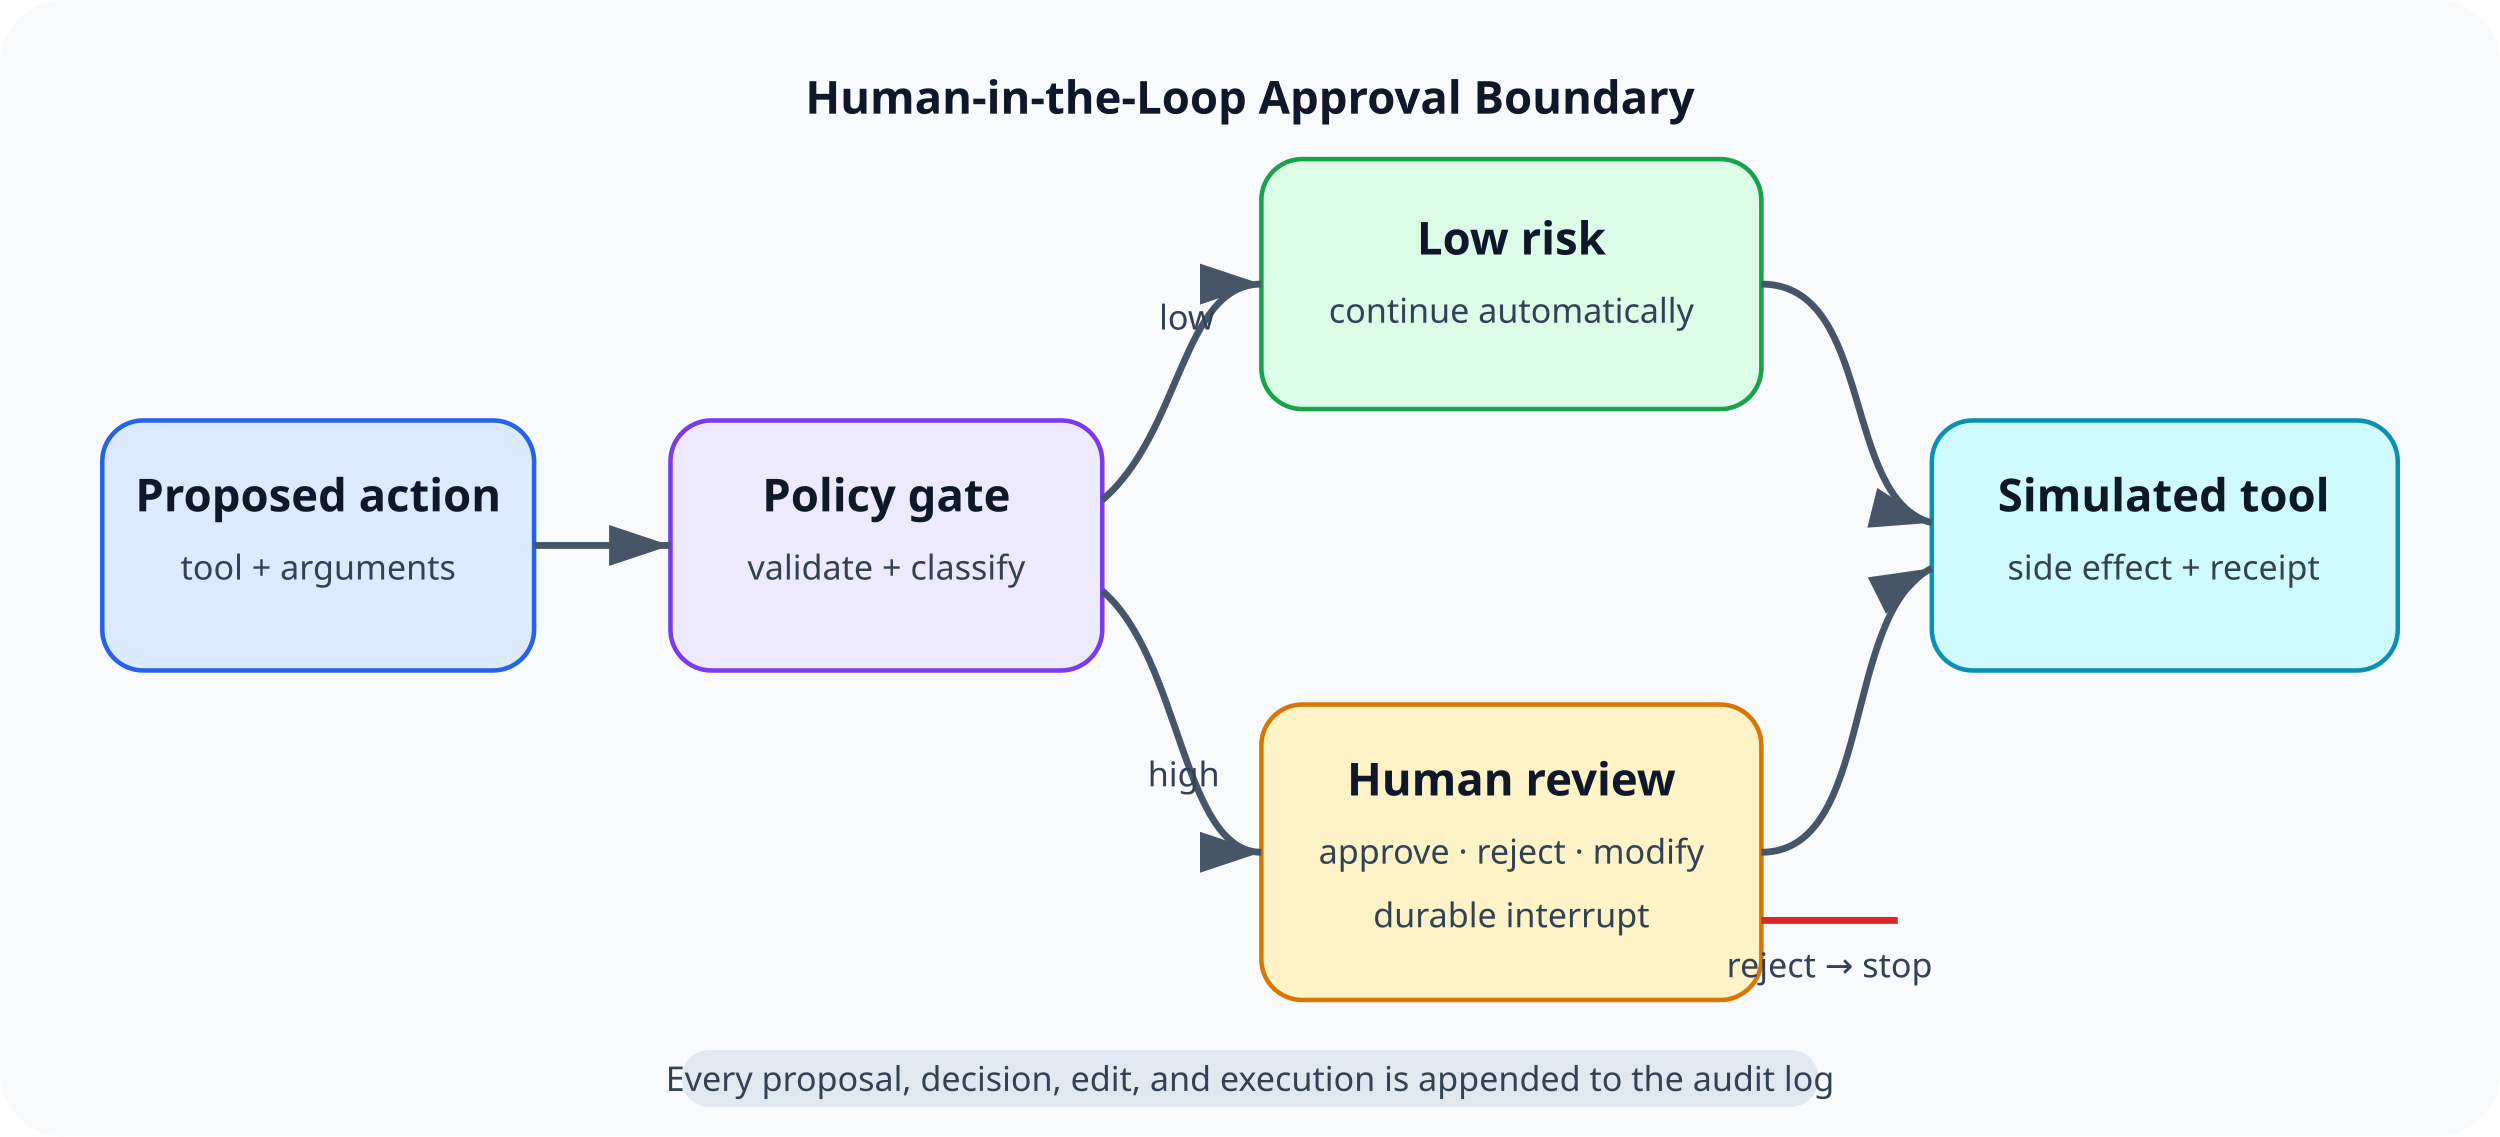
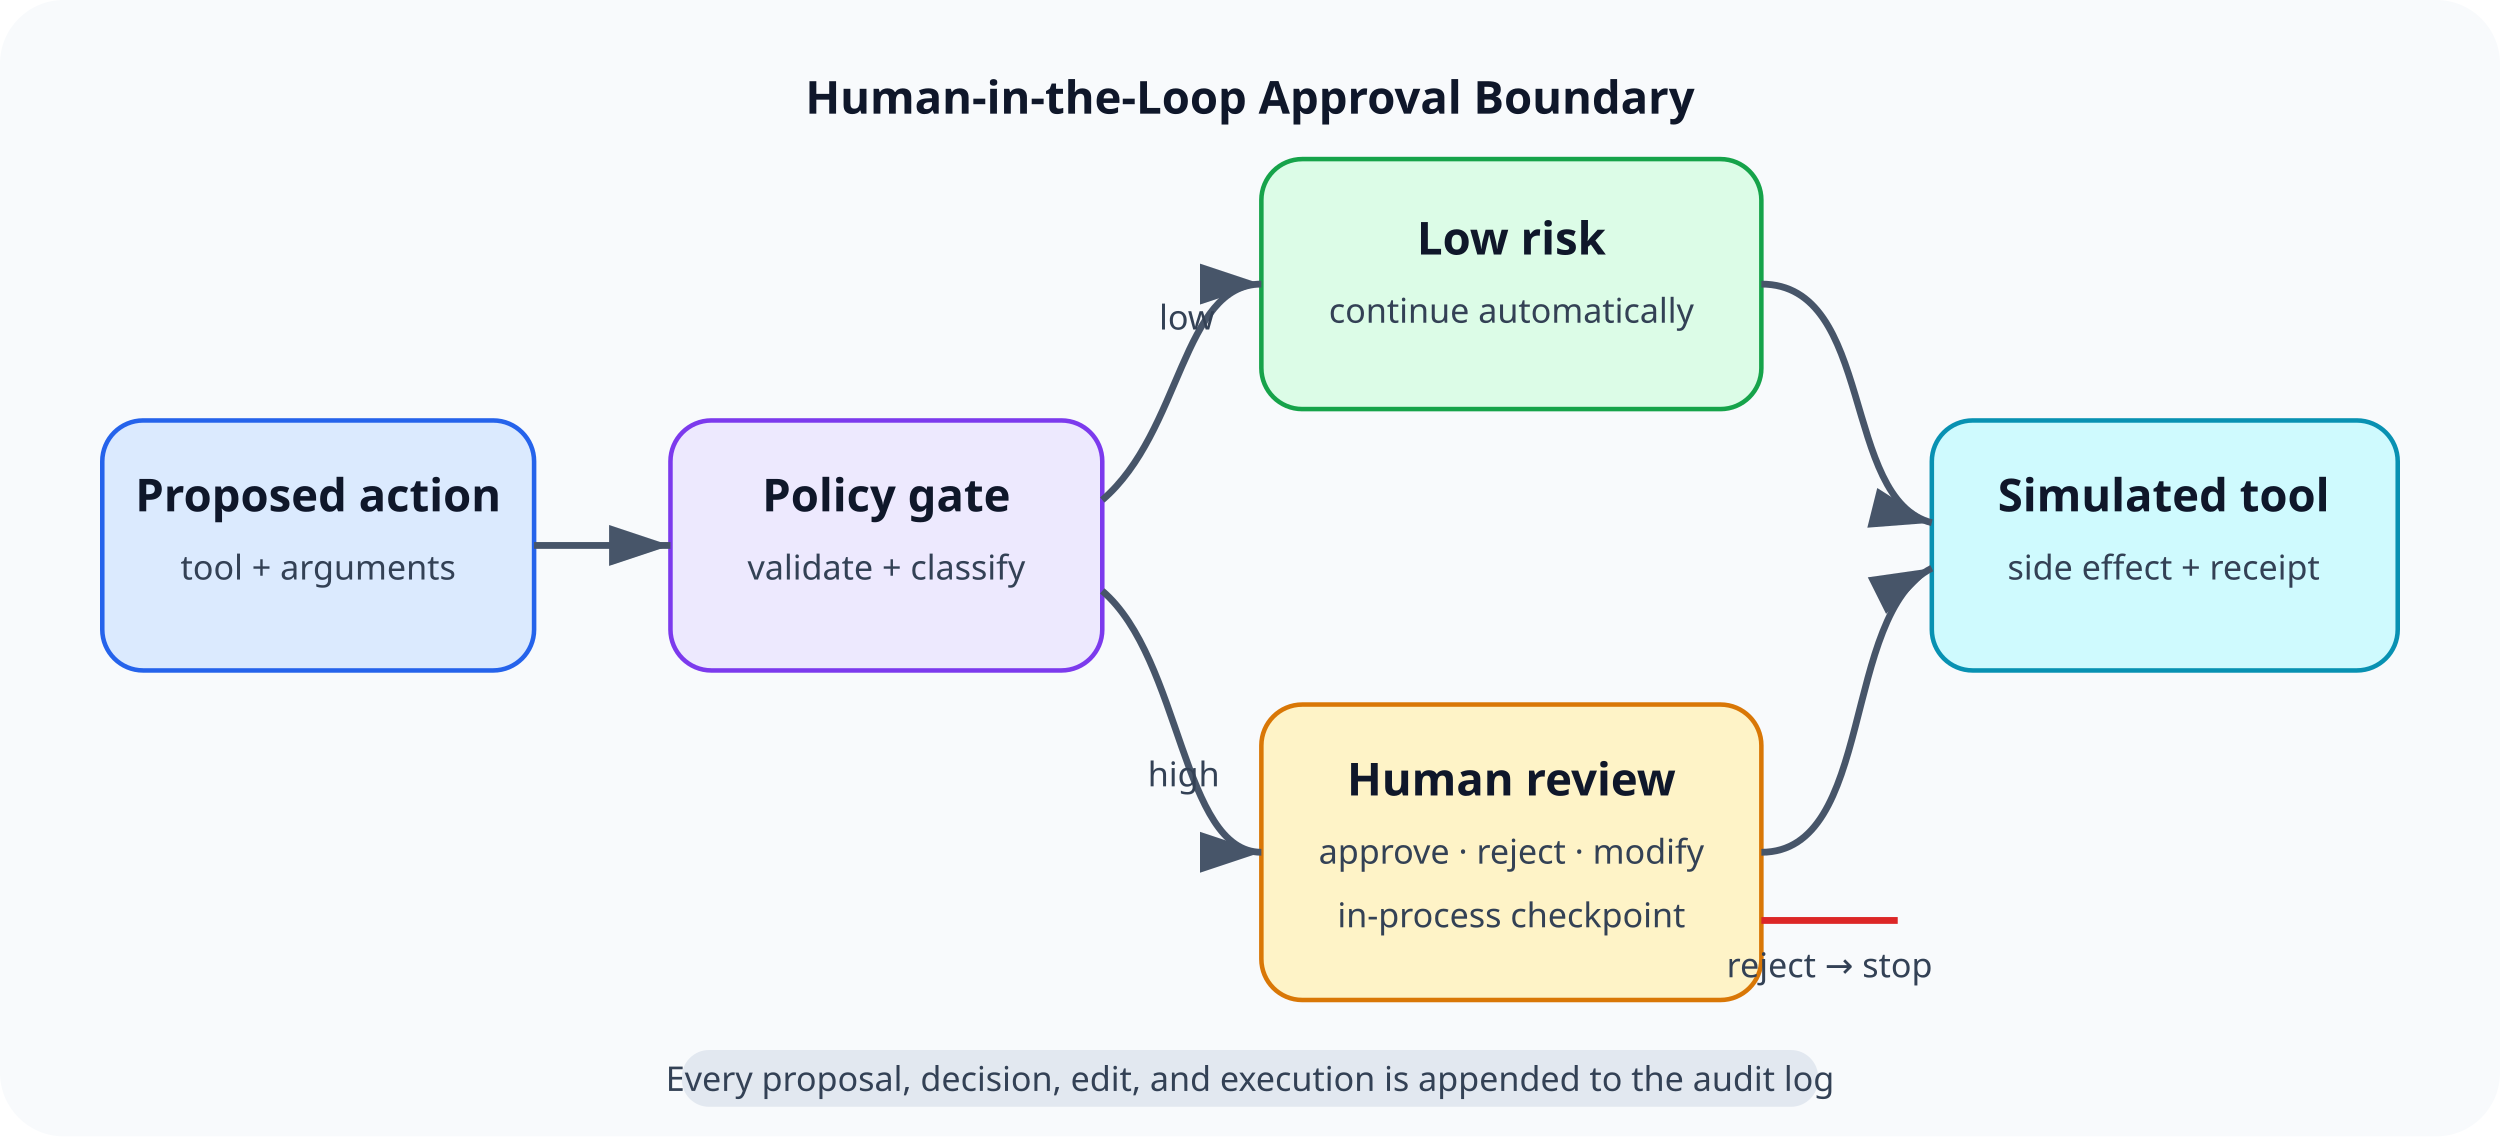
<svg xmlns="http://www.w3.org/2000/svg" width="1100" height="500" viewBox="0 0 1100 500" role="img" aria-labelledby="title desc">
  <defs>
    <marker id="arrow" markerWidth="10" markerHeight="10" refX="9" refY="3" orient="auto">
      <path d="M0,0 L0,6 L9,3 z" fill="#475569" />
    </marker>
    <style>
      .box{rx:18;stroke-width:2}.label{font:600 20px system-ui,sans-serif;fill:#0f172a}.small{font:15px system-ui,sans-serif;fill:#334155}.edge{stroke:#475569;stroke-width:3;fill:none;marker-end:url(#arrow)}
    </style>
  </defs>
  <rect width="1100" height="500" rx="28" fill="#f8fafc" />
  <text x="550" y="50" text-anchor="middle" class="label" font-size="26">Human-in-the-Loop Approval Boundary</text>
  <rect class="box" x="45" y="185" width="190" height="110" fill="#dbeafe" stroke="#2563eb" />
  <text x="140" y="225" text-anchor="middle" class="label">Proposed action</text>
  <text x="140" y="255" text-anchor="middle" class="small">tool + arguments</text>
  <rect class="box" x="295" y="185" width="190" height="110" fill="#ede9fe" stroke="#7c3aed" />
  <text x="390" y="225" text-anchor="middle" class="label">Policy gate</text>
  <text x="390" y="255" text-anchor="middle" class="small">validate + classify</text>
  <rect class="box" x="555" y="70" width="220" height="110" fill="#dcfce7" stroke="#16a34a" />
  <text x="665" y="112" text-anchor="middle" class="label">Low risk</text>
  <text x="665" y="142" text-anchor="middle" class="small">continue automatically</text>
  <rect class="box" x="555" y="310" width="220" height="130" fill="#fef3c7" stroke="#d97706" />
  <text x="665" y="350" text-anchor="middle" class="label">Human review</text>
  <text x="665" y="380" text-anchor="middle" class="small">approve · reject · modify</text>
-   <text x="665" y="408" text-anchor="middle" class="small">durable interrupt</text>
+   <text x="665" y="408" text-anchor="middle" class="small">in-process checkpoint</text>
  <rect class="box" x="850" y="185" width="205" height="110" fill="#cffafe" stroke="#0891b2" />
  <text x="952" y="225" text-anchor="middle" class="label">Simulated tool</text>
  <text x="952" y="255" text-anchor="middle" class="small">side effect + receipt</text>
  <path class="edge" d="M235 240 H295" />
  <path class="edge" d="M485 220 C520 190 520 125 555 125" />
  <path class="edge" d="M775 125 C825 125 810 220 850 230" />
  <path class="edge" d="M485 260 C520 290 520 375 555 375" />
  <path class="edge" d="M775 375 C825 375 810 270 850 250" />
  <text x="510" y="145" class="small">low</text>
  <text x="505" y="346" class="small">high</text>
  <path d="M775 405 H835" stroke="#dc2626" stroke-width="3" />
  <text x="805" y="430" text-anchor="middle" class="small" fill="#dc2626">reject → stop</text>
  <rect x="300" y="462" width="500" height="25" rx="12" fill="#e2e8f0" />
  <text x="550" y="480" text-anchor="middle" class="small">Every proposal, decision, edit, and execution is appended to the audit log</text>
</svg>
